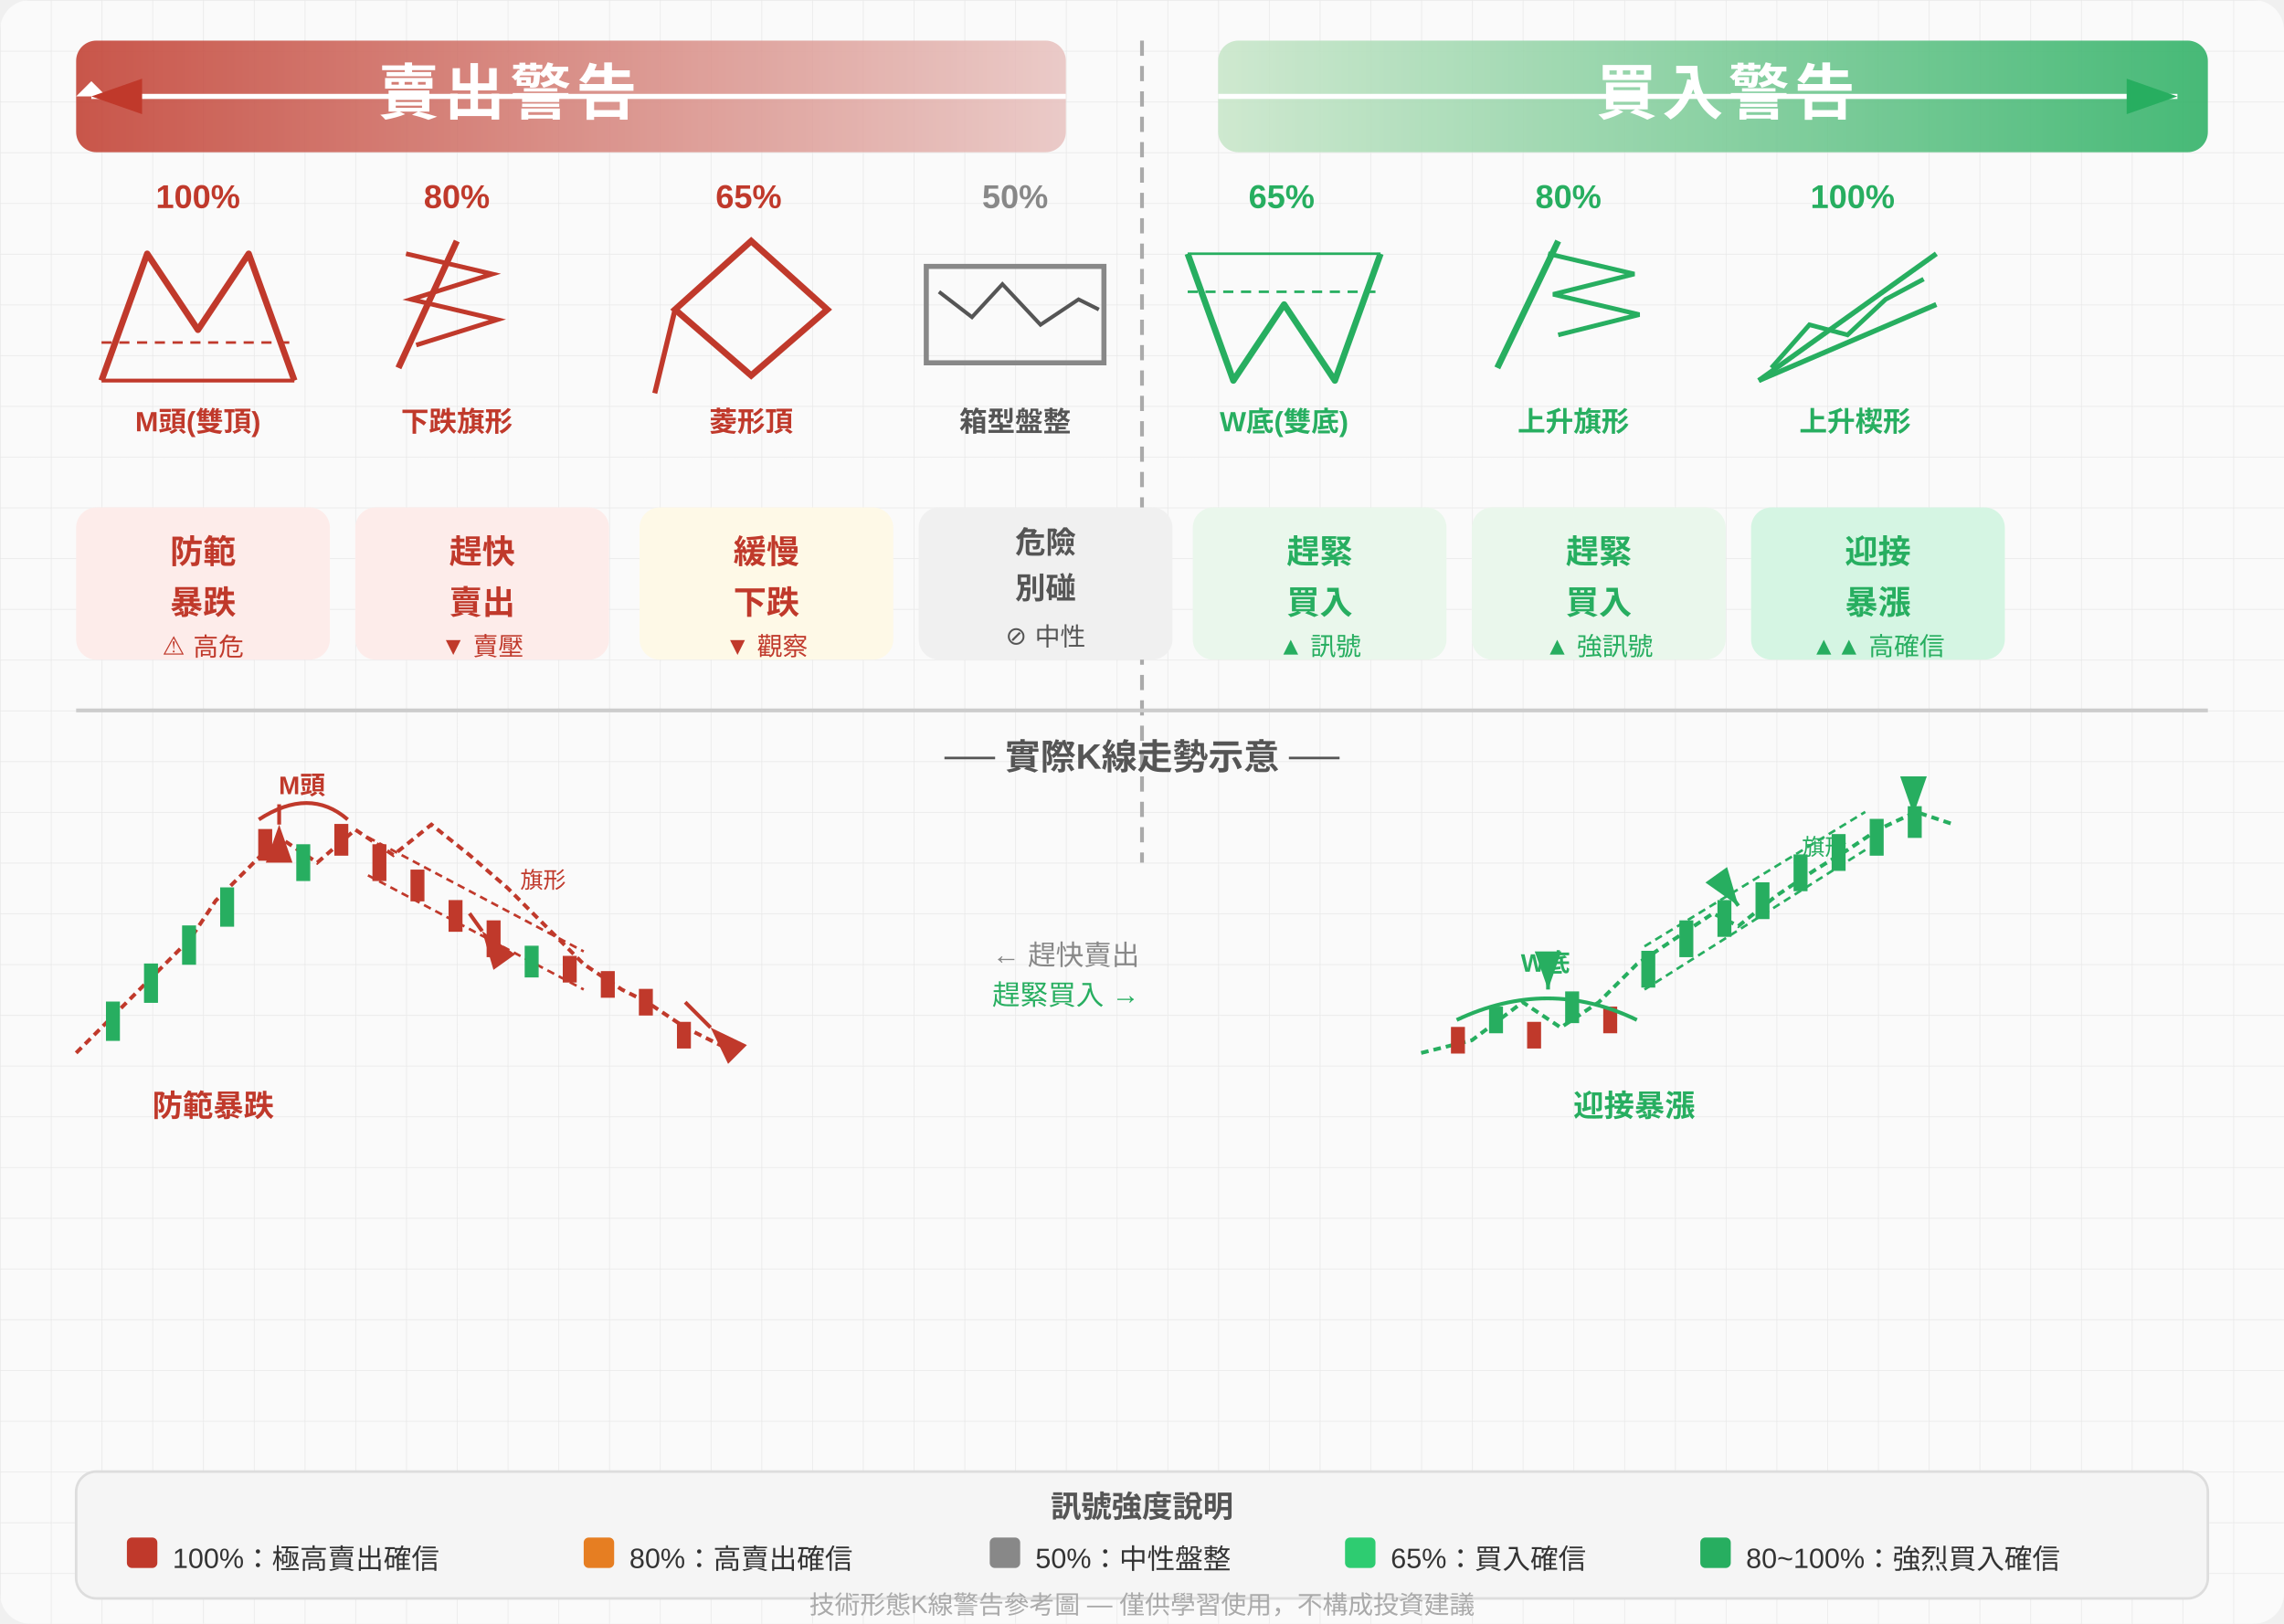
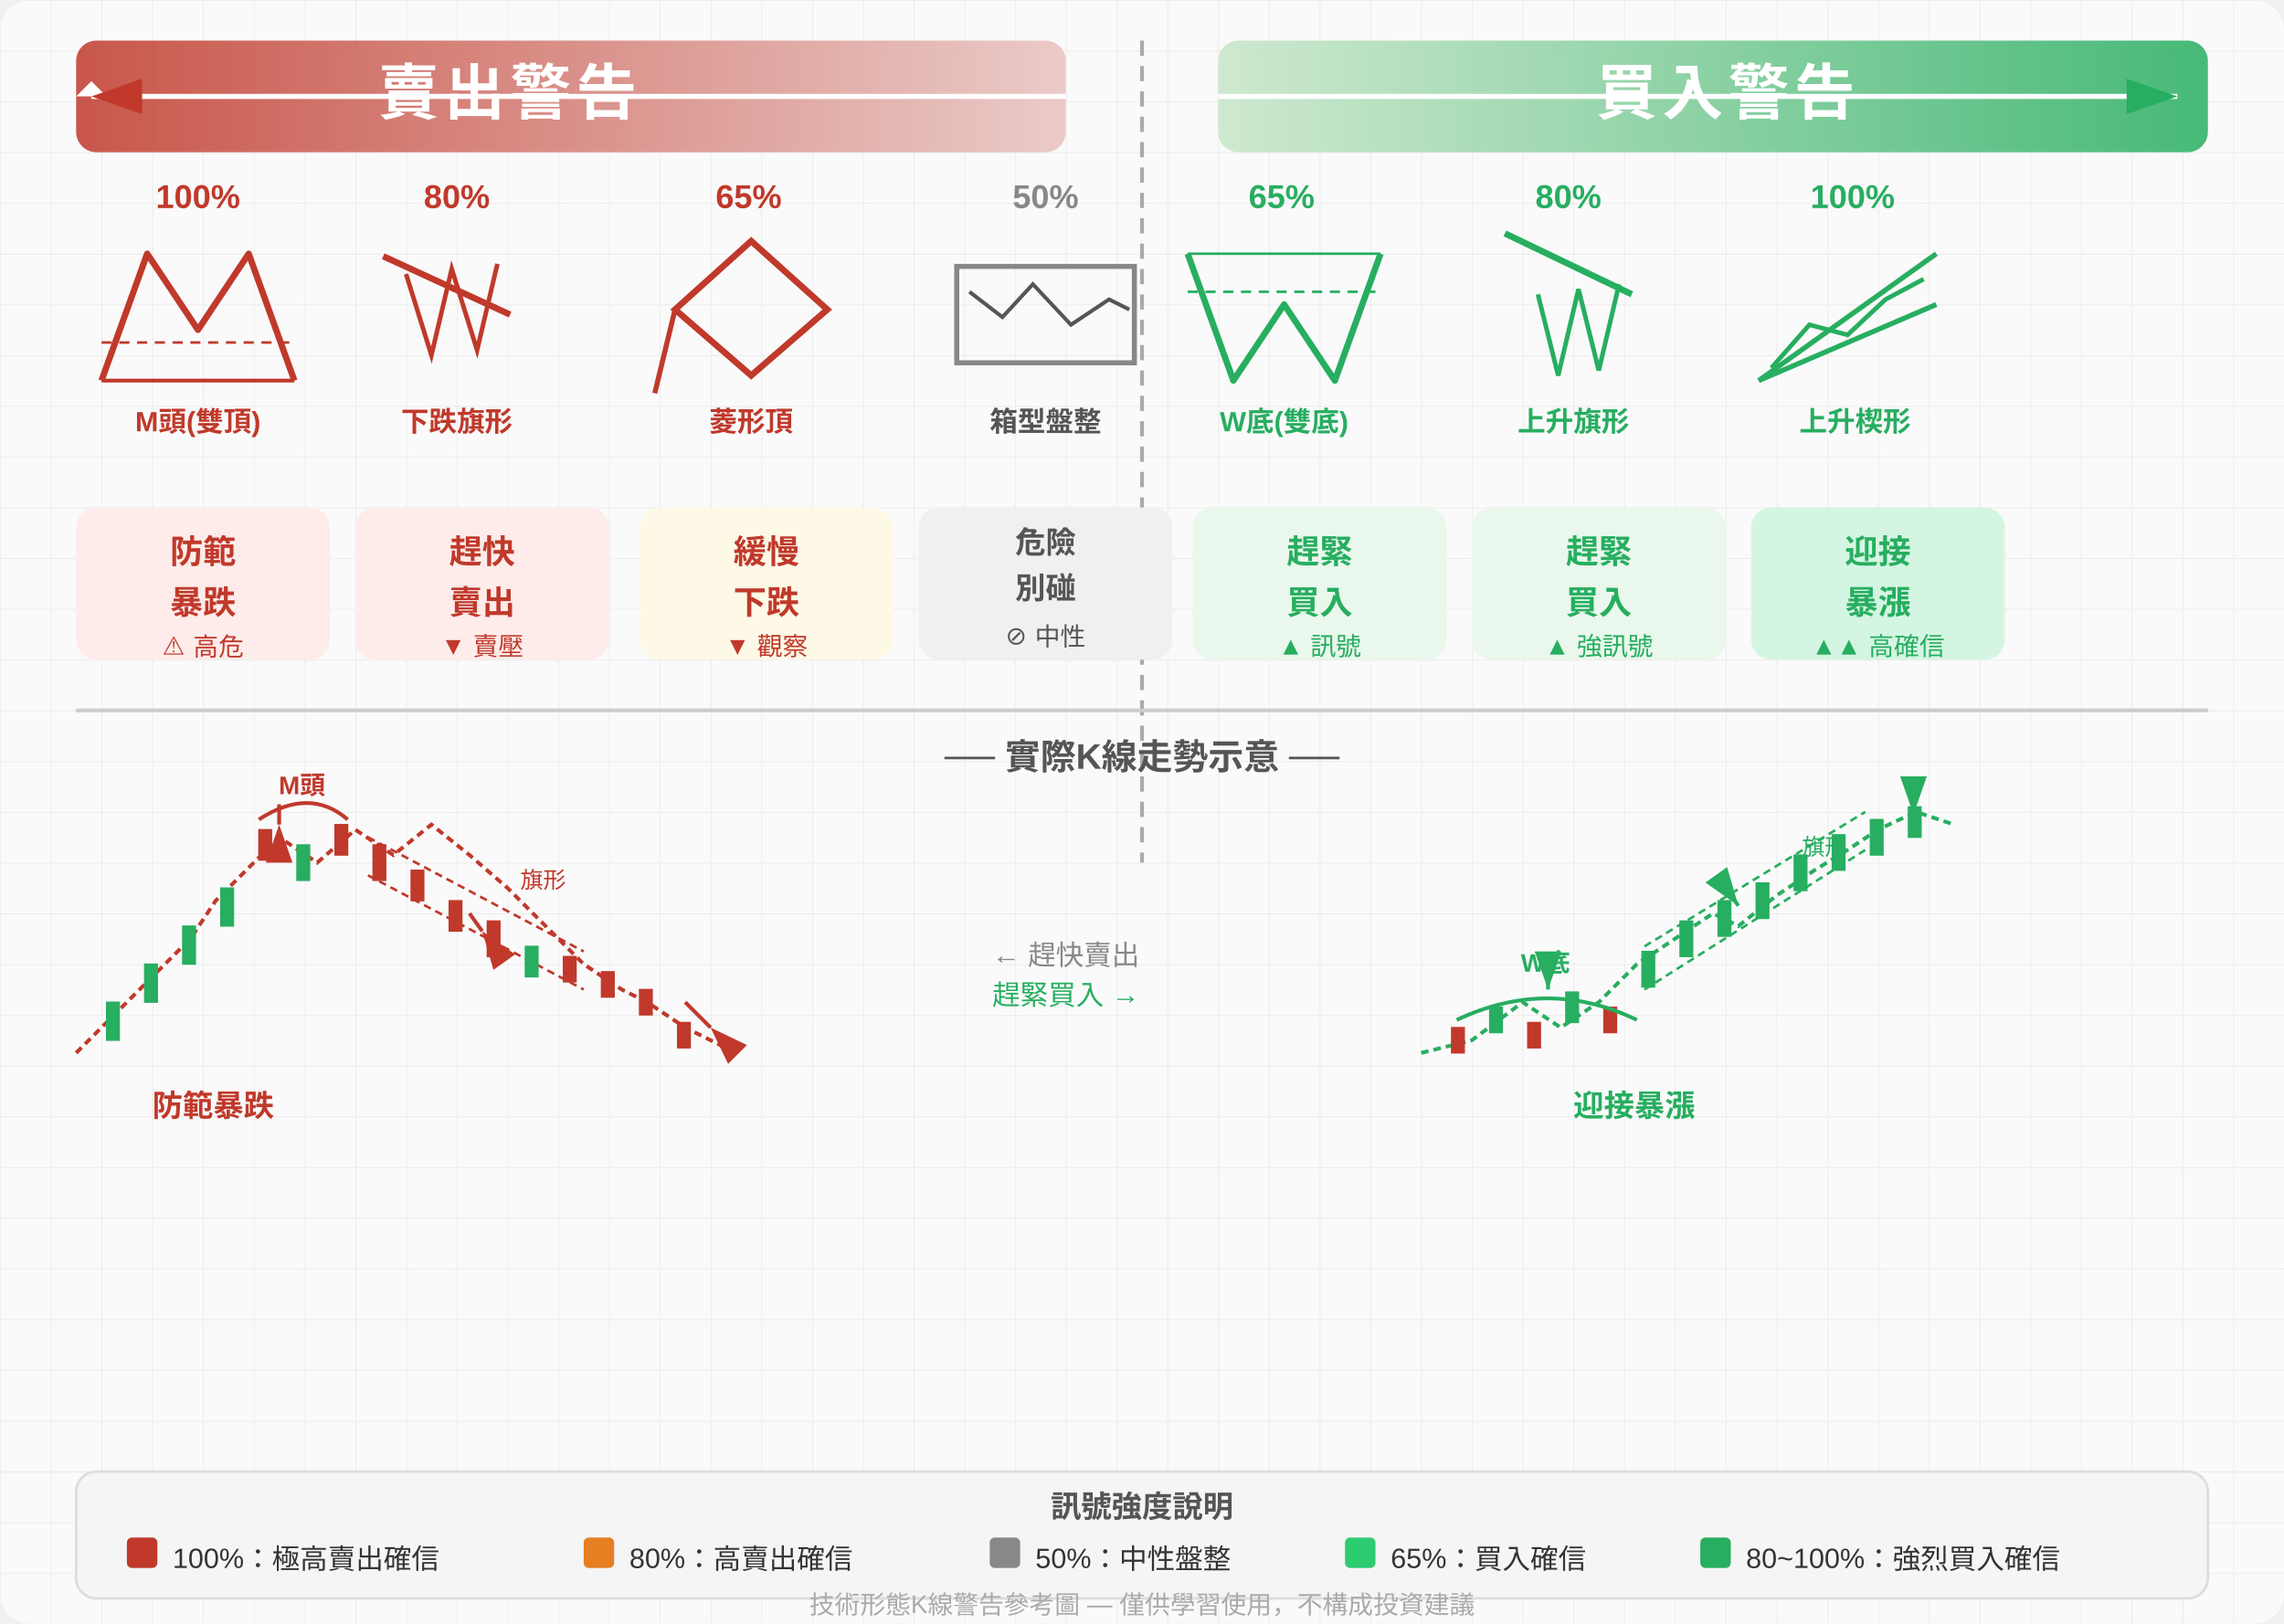
<svg xmlns="http://www.w3.org/2000/svg" viewBox="0 0 900 640" width="900" height="640" font-family="'Noto Sans TC', 'Microsoft JhengHei', Arial, sans-serif">
  <rect width="900" height="640" fill="#fafafa" rx="12" ry="12" />
  <defs>
    <pattern id="grid" width="20" height="20" patternUnits="userSpaceOnUse">
      <path d="M 20 0 L 0 0 0 20" fill="none" stroke="#e8e8e8" stroke-width="0.5" />
    </pattern>
  </defs>
  <rect width="900" height="640" fill="url(#grid)" rx="12" ry="12" />
  <defs>
    <marker id="arrowRed" markerWidth="10" markerHeight="7" refX="0" refY="3.5" orient="auto">
      <polygon points="10 0, 0 3.5, 10 7" fill="#c0392b" />
    </marker>
    <marker id="arrowGreen" markerWidth="10" markerHeight="7" refX="10" refY="3.5" orient="auto">
      <polygon points="0 0, 10 3.5, 0 7" fill="#27ae60" />
    </marker>
    <linearGradient id="redGrad" x1="0%" y1="0%" x2="100%" y2="0%">
      <stop offset="0%" style="stop-color:#c0392b;stop-opacity:1" />
      <stop offset="100%" style="stop-color:#e8c3c0;stop-opacity:1" />
    </linearGradient>
    <linearGradient id="greenGrad" x1="0%" y1="0%" x2="100%" y2="0%">
      <stop offset="0%" style="stop-color:#c8e6c9;stop-opacity:1" />
      <stop offset="100%" style="stop-color:#27ae60;stop-opacity:1" />
    </linearGradient>
  </defs>
  <rect x="30" y="16" width="390" height="44" rx="8" fill="url(#redGrad)" opacity="0.85" />
  <text x="200" y="45" text-anchor="middle" font-size="24" font-weight="bold" fill="white" letter-spacing="2">賣出警告</text>
  <polygon points="42,38 30,38 36,32" fill="white" />
  <line x1="36" y1="38" x2="420" y2="38" stroke="white" stroke-width="2" marker-start="url(#arrowRed)" />
  <rect x="480" y="16" width="390" height="44" rx="8" fill="url(#greenGrad)" opacity="0.85" />
  <text x="680" y="45" text-anchor="middle" font-size="24" font-weight="bold" fill="white" letter-spacing="2">買入警告</text>
  <line x1="480" y1="38" x2="858" y2="38" stroke="white" stroke-width="2" marker-end="url(#arrowGreen)" />
  <line x1="450" y1="16" x2="450" y2="340" stroke="#aaa" stroke-width="1.5" stroke-dasharray="6,4" />
  <text x="78" y="82" text-anchor="middle" font-size="13" fill="#c0392b" font-weight="bold">100%</text>
  <text x="180" y="82" text-anchor="middle" font-size="13" fill="#c0392b" font-weight="bold">80%</text>
  <text x="295" y="82" text-anchor="middle" font-size="13" fill="#c0392b" font-weight="bold">65%</text>
-   <text x="400" y="82" text-anchor="middle" font-size="13" fill="#888" font-weight="bold">50%</text>
+   <text x="412" y="82" text-anchor="middle" font-size="13" fill="#888" font-weight="bold">50%</text>
  <text x="505" y="82" text-anchor="middle" font-size="13" fill="#27ae60" font-weight="bold">65%</text>
  <text x="618" y="82" text-anchor="middle" font-size="13" fill="#27ae60" font-weight="bold">80%</text>
  <text x="730" y="82" text-anchor="middle" font-size="13" fill="#27ae60" font-weight="bold">100%</text>
  <g transform="translate(40,90)">
    <polyline points="0,60 18,10 38,40 58,10 76,60" fill="none" stroke="#c0392b" stroke-width="2.5" stroke-linejoin="round" />
    <line x1="0" y1="60" x2="76" y2="60" stroke="#c0392b" stroke-width="1.5" />
    <line x1="0" y1="45" x2="76" y2="45" stroke="#c0392b" stroke-width="1" stroke-dasharray="4,3" />
    <text x="38" y="80" text-anchor="middle" font-size="11" fill="#c0392b" font-weight="bold">M頭(雙頂)</text>
  </g>
  <g transform="translate(142,90)">
-     <line x1="38" y1="5" x2="15" y2="55" stroke="#c0392b" stroke-width="2.5" />
-     <polyline points="18,10 52,18 20,28 54,36 22,46" fill="none" stroke="#c0392b" stroke-width="1.8" />
+     <g transform="rotate(90, 34, 30)">
+       <line x1="38" y1="5" x2="15" y2="55" stroke="#c0392b" stroke-width="2.5" />
+       <polyline points="18,10 52,18 20,28 54,36 22,46" fill="none" stroke="#c0392b" stroke-width="1.8" />
+     </g>
    <text x="38" y="80" text-anchor="middle" font-size="11" fill="#c0392b" font-weight="bold">下跌旗形</text>
  </g>
  <g transform="translate(258,90)">
    <polygon points="38,5 68,32 38,58 8,32" fill="none" stroke="#c0392b" stroke-width="2.5" />
    <line x1="8" y1="32" x2="0" y2="65" stroke="#c0392b" stroke-width="2" />
    <text x="38" y="80" text-anchor="middle" font-size="11" fill="#c0392b" font-weight="bold">菱形頂</text>
  </g>
-   <g transform="translate(365,90)">
+   <g transform="translate(377,90)">
    <rect x="0" y="15" width="70" height="38" fill="none" stroke="#888" stroke-width="2" />
    <polyline points="5,25 18,35 30,22 45,38 60,28 68,32" fill="none" stroke="#555" stroke-width="1.5" />
    <text x="35" y="80" text-anchor="middle" font-size="11" fill="#555" font-weight="bold">箱型盤整</text>
  </g>
  <g transform="translate(468,90)">
    <polyline points="0,10 18,60 38,30 58,60 76,10" fill="none" stroke="#27ae60" stroke-width="2.5" stroke-linejoin="round" />
    <line x1="0" y1="10" x2="76" y2="10" stroke="#27ae60" stroke-width="1" />
    <line x1="0" y1="25" x2="76" y2="25" stroke="#27ae60" stroke-width="1" stroke-dasharray="4,3" />
    <text x="38" y="80" text-anchor="middle" font-size="11" fill="#27ae60" font-weight="bold">W底(雙底)</text>
  </g>
  <g transform="translate(582,90)">
-     <line x1="8" y1="55" x2="32" y2="5" stroke="#27ae60" stroke-width="2.5" />
-     <polyline points="28,10 62,18 30,26 64,34 32,42" fill="none" stroke="#27ae60" stroke-width="1.8" />
+     <g transform="rotate(90, 36, 30)">
+       <line x1="8" y1="55" x2="32" y2="5" stroke="#27ae60" stroke-width="2.5" />
+       <polyline points="28,10 62,18 30,26 64,34 32,42" fill="none" stroke="#27ae60" stroke-width="1.8" />
+     </g>
    <text x="38" y="80" text-anchor="middle" font-size="11" fill="#27ae60" font-weight="bold">上升旗形</text>
  </g>
  <g transform="translate(693,90)">
    <line x1="0" y1="60" x2="70" y2="10" stroke="#27ae60" stroke-width="2" />
    <line x1="0" y1="60" x2="70" y2="30" stroke="#27ae60" stroke-width="2" />
    <polyline points="5,55 20,38 35,42 50,28 65,20" fill="none" stroke="#27ae60" stroke-width="1.8" />
    <text x="38" y="80" text-anchor="middle" font-size="11" fill="#27ae60" font-weight="bold">上升楔形</text>
  </g>
  <rect x="30" y="200" width="100" height="60" rx="8" fill="#fdecea" />
  <text x="80" y="222" text-anchor="middle" font-size="13" fill="#c0392b" font-weight="bold">防範</text>
  <text x="80" y="242" text-anchor="middle" font-size="13" fill="#c0392b" font-weight="bold">暴跌</text>
  <text x="80" y="258" text-anchor="middle" font-size="10" fill="#c0392b">⚠ 高危</text>
  <rect x="140" y="200" width="100" height="60" rx="8" fill="#fdecea" />
  <text x="190" y="222" text-anchor="middle" font-size="13" fill="#c0392b" font-weight="bold">趕快</text>
  <text x="190" y="242" text-anchor="middle" font-size="13" fill="#c0392b" font-weight="bold">賣出</text>
  <text x="190" y="258" text-anchor="middle" font-size="10" fill="#c0392b">▼ 賣壓</text>
  <rect x="252" y="200" width="100" height="60" rx="8" fill="#fef9e7" />
  <text x="302" y="222" text-anchor="middle" font-size="13" fill="#c0392b" font-weight="bold">緩慢</text>
  <text x="302" y="242" text-anchor="middle" font-size="13" fill="#c0392b" font-weight="bold">下跌</text>
  <text x="302" y="258" text-anchor="middle" font-size="10" fill="#c0392b">▼ 觀察</text>
  <rect x="362" y="200" width="100" height="60" rx="8" fill="#f0f0f0" />
  <text x="412" y="218" text-anchor="middle" font-size="12" fill="#555" font-weight="bold">危險</text>
  <text x="412" y="236" text-anchor="middle" font-size="12" fill="#555" font-weight="bold">別碰</text>
  <text x="412" y="254" text-anchor="middle" font-size="10" fill="#555">⊘ 中性</text>
  <rect x="470" y="200" width="100" height="60" rx="8" fill="#eaf7ec" />
  <text x="520" y="222" text-anchor="middle" font-size="13" fill="#27ae60" font-weight="bold">趕緊</text>
  <text x="520" y="242" text-anchor="middle" font-size="13" fill="#27ae60" font-weight="bold">買入</text>
  <text x="520" y="258" text-anchor="middle" font-size="10" fill="#27ae60">▲ 訊號</text>
  <rect x="580" y="200" width="100" height="60" rx="8" fill="#eaf7ec" />
  <text x="630" y="222" text-anchor="middle" font-size="13" fill="#27ae60" font-weight="bold">趕緊</text>
  <text x="630" y="242" text-anchor="middle" font-size="13" fill="#27ae60" font-weight="bold">買入</text>
  <text x="630" y="258" text-anchor="middle" font-size="10" fill="#27ae60">▲ 強訊號</text>
  <rect x="690" y="200" width="100" height="60" rx="8" fill="#d5f5e3" />
  <text x="740" y="222" text-anchor="middle" font-size="13" fill="#27ae60" font-weight="bold">迎接</text>
  <text x="740" y="242" text-anchor="middle" font-size="13" fill="#27ae60" font-weight="bold">暴漲</text>
  <text x="740" y="258" text-anchor="middle" font-size="10" fill="#27ae60">▲▲ 高確信</text>
  <line x1="30" y1="280" x2="870" y2="280" stroke="#ccc" stroke-width="1.5" />
  <text x="450" y="303" text-anchor="middle" font-size="14" fill="#555" font-weight="bold">── 實際K線走勢示意 ──</text>
  <g transform="translate(30, 315)">
    <polyline points="0,100 15,85 30,70 45,55 55,40 65,30 80,15 95,25 110,12 125,22 140,10 155,22 170,35 185,50 200,65 215,75 225,80 240,90 250,95 260,100" fill="none" stroke="#c0392b" stroke-width="1.5" stroke-dasharray="3,2" />
    <rect x="12" y="80" width="5" height="15" fill="#27ae60" stroke="#27ae60" stroke-width="0.5" />
    <rect x="27" y="65" width="5" height="15" fill="#27ae60" stroke="#27ae60" stroke-width="0.5" />
    <rect x="42" y="50" width="5" height="15" fill="#27ae60" stroke="#27ae60" stroke-width="0.5" />
    <rect x="57" y="35" width="5" height="15" fill="#27ae60" stroke="#27ae60" stroke-width="0.5" />
    <rect x="72" y="12" width="5" height="12" fill="#c0392b" stroke="#c0392b" stroke-width="0.5" />
    <rect x="87" y="18" width="5" height="14" fill="#27ae60" stroke="#27ae60" stroke-width="0.5" />
    <rect x="102" y="10" width="5" height="12" fill="#c0392b" stroke="#c0392b" stroke-width="0.5" />
    <path d="M 72,8 Q 92,-5 107,8" fill="none" stroke="#c0392b" stroke-width="1.5" />
    <text x="89" y="-2" text-anchor="middle" font-size="10" fill="#c0392b" font-weight="bold">M頭</text>
    <rect x="117" y="18" width="5" height="14" fill="#c0392b" stroke="#c0392b" stroke-width="0.5" />
    <rect x="132" y="28" width="5" height="12" fill="#c0392b" stroke="#c0392b" stroke-width="0.5" />
    <rect x="147" y="40" width="5" height="12" fill="#c0392b" stroke="#c0392b" stroke-width="0.5" />
    <line x1="115" y1="15" x2="200" y2="60" stroke="#c0392b" stroke-width="1" stroke-dasharray="3,2" />
    <line x1="115" y1="30" x2="200" y2="75" stroke="#c0392b" stroke-width="1" stroke-dasharray="3,2" />
    <text x="175" y="35" font-size="9" fill="#c0392b">旗形</text>
    <rect x="162" y="48" width="5" height="14" fill="#c0392b" stroke="#c0392b" stroke-width="0.5" />
    <rect x="177" y="58" width="5" height="12" fill="#27ae60" stroke="#27ae60" stroke-width="0.5" />
    <rect x="192" y="62" width="5" height="10" fill="#c0392b" stroke="#c0392b" stroke-width="0.5" />
    <rect x="207" y="68" width="5" height="10" fill="#c0392b" stroke="#c0392b" stroke-width="0.5" />
    <rect x="222" y="75" width="5" height="10" fill="#c0392b" stroke="#c0392b" stroke-width="0.5" />
    <rect x="237" y="88" width="5" height="10" fill="#c0392b" stroke="#c0392b" stroke-width="0.5" />
    <path d="M 80,2 L 80,10" stroke="#c0392b" stroke-width="1.5" marker-end="url(#arrowRed)" />
    <path d="M 155,45 L 160,52" stroke="#c0392b" stroke-width="1.5" marker-end="url(#arrowRed)" />
    <path d="M 240,80 L 250,90" stroke="#c0392b" stroke-width="1.5" marker-end="url(#arrowRed)" />
    <text x="30" y="125" font-size="12" fill="#c0392b" font-weight="bold">防範暴跌</text>
  </g>
  <text x="420" y="380" text-anchor="middle" font-size="11" fill="#888">← 趕快賣出</text>
  <text x="420" y="396" text-anchor="middle" font-size="11" fill="#27ae60">趕緊買入 →</text>
  <g transform="translate(560, 315)">
    <polyline points="0,100 20,95 40,80 55,90 70,80 85,65 100,55 115,45 125,50 140,38 155,28 168,20 180,12 195,5 210,10" fill="none" stroke="#27ae60" stroke-width="1.5" stroke-dasharray="3,2" />
    <rect x="12" y="90" width="5" height="10" fill="#c0392b" stroke="#c0392b" stroke-width="0.5" />
    <rect x="27" y="82" width="5" height="10" fill="#27ae60" stroke="#27ae60" stroke-width="0.5" />
    <rect x="42" y="88" width="5" height="10" fill="#c0392b" stroke="#c0392b" stroke-width="0.5" />
    <rect x="57" y="76" width="5" height="12" fill="#27ae60" stroke="#27ae60" stroke-width="0.5" />
    <rect x="72" y="82" width="5" height="10" fill="#c0392b" stroke="#c0392b" stroke-width="0.5" />
    <path d="M 14,87 Q 50,70 85,87" fill="none" stroke="#27ae60" stroke-width="1.5" />
    <text x="49" y="68" text-anchor="middle" font-size="10" fill="#27ae60" font-weight="bold">W底</text>
    <rect x="87" y="60" width="5" height="14" fill="#27ae60" stroke="#27ae60" stroke-width="0.5" />
    <rect x="102" y="48" width="5" height="14" fill="#27ae60" stroke="#27ae60" stroke-width="0.5" />
    <rect x="117" y="40" width="5" height="14" fill="#27ae60" stroke="#27ae60" stroke-width="0.5" />
    <line x1="88" y1="75" x2="175" y2="20" stroke="#27ae60" stroke-width="1" stroke-dasharray="3,2" />
    <line x1="88" y1="58" x2="175" y2="5" stroke="#27ae60" stroke-width="1" stroke-dasharray="3,2" />
    <text x="150" y="22" font-size="9" fill="#27ae60">旗形</text>
    <rect x="132" y="33" width="5" height="14" fill="#27ae60" stroke="#27ae60" stroke-width="0.5" />
    <rect x="147" y="22" width="5" height="14" fill="#27ae60" stroke="#27ae60" stroke-width="0.5" />
    <rect x="162" y="14" width="5" height="14" fill="#27ae60" stroke="#27ae60" stroke-width="0.5" />
    <rect x="177" y="8" width="5" height="14" fill="#27ae60" stroke="#27ae60" stroke-width="0.5" />
    <rect x="192" y="3" width="5" height="12" fill="#27ae60" stroke="#27ae60" stroke-width="0.5" />
    <path d="M 50,65 L 50,75" stroke="#27ae60" stroke-width="1.5" marker-end="url(#arrowGreen)" />
    <path d="M 120,35 L 125,42" stroke="#27ae60" stroke-width="1.5" marker-end="url(#arrowGreen)" />
    <path d="M 194,0 L 194,6" stroke="#27ae60" stroke-width="1.5" marker-end="url(#arrowGreen)" />
    <text x="60" y="125" font-size="12" fill="#27ae60" font-weight="bold">迎接暴漲</text>
  </g>
  <rect x="30" y="580" width="840" height="50" rx="8" fill="#f5f5f5" stroke="#ddd" />
  <text x="450" y="598" text-anchor="middle" font-size="12" fill="#555" font-weight="bold">訊號強度說明</text>
  <rect x="50" y="606" width="12" height="12" fill="#c0392b" rx="2" />
  <text x="68" y="618" font-size="11" fill="#333">100%：極高賣出確信</text>
  <rect x="230" y="606" width="12" height="12" fill="#e67e22" rx="2" />
  <text x="248" y="618" font-size="11" fill="#333">80%：高賣出確信</text>
  <rect x="390" y="606" width="12" height="12" fill="#888" rx="2" />
  <text x="408" y="618" font-size="11" fill="#333">50%：中性盤整</text>
  <rect x="530" y="606" width="12" height="12" fill="#2ecc71" rx="2" />
  <text x="548" y="618" font-size="11" fill="#333">65%：買入確信</text>
  <rect x="670" y="606" width="12" height="12" fill="#27ae60" rx="2" />
  <text x="688" y="618" font-size="11" fill="#333">80~100%：強烈買入確信</text>
  <text x="450" y="636" text-anchor="middle" font-size="10" fill="#aaa">技術形態K線警告參考圖 — 僅供學習使用，不構成投資建議</text>
</svg>
